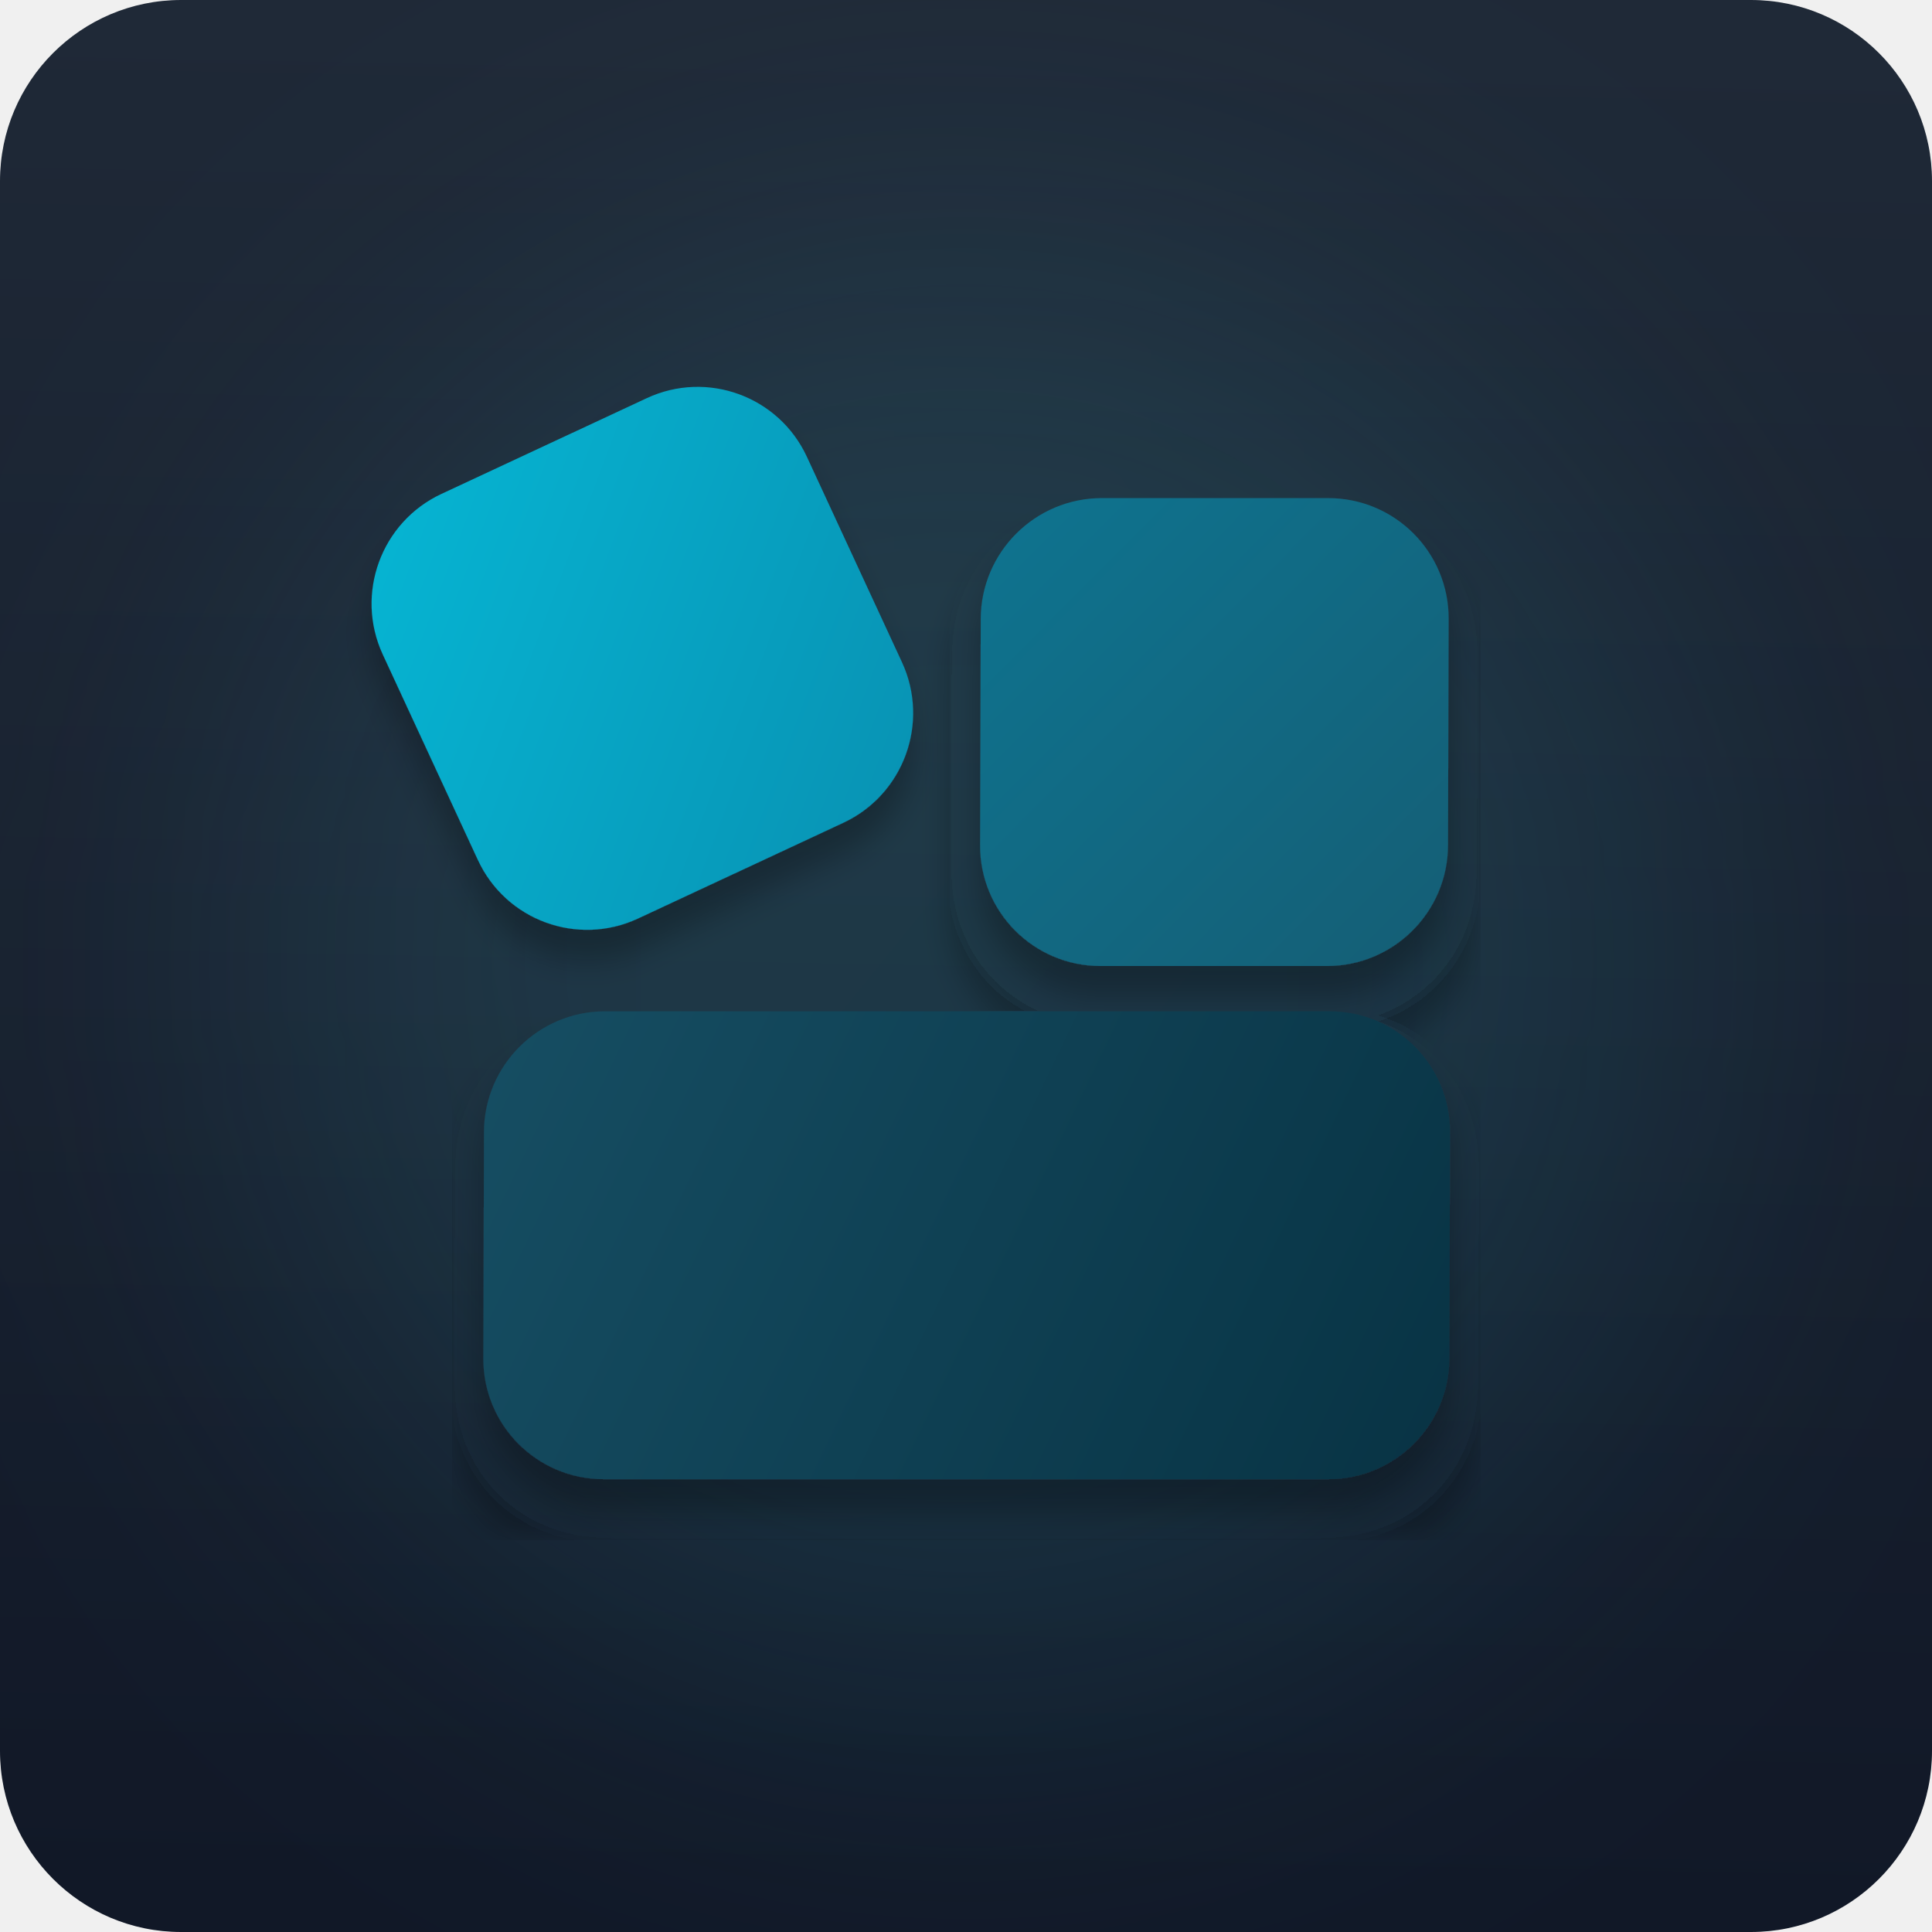
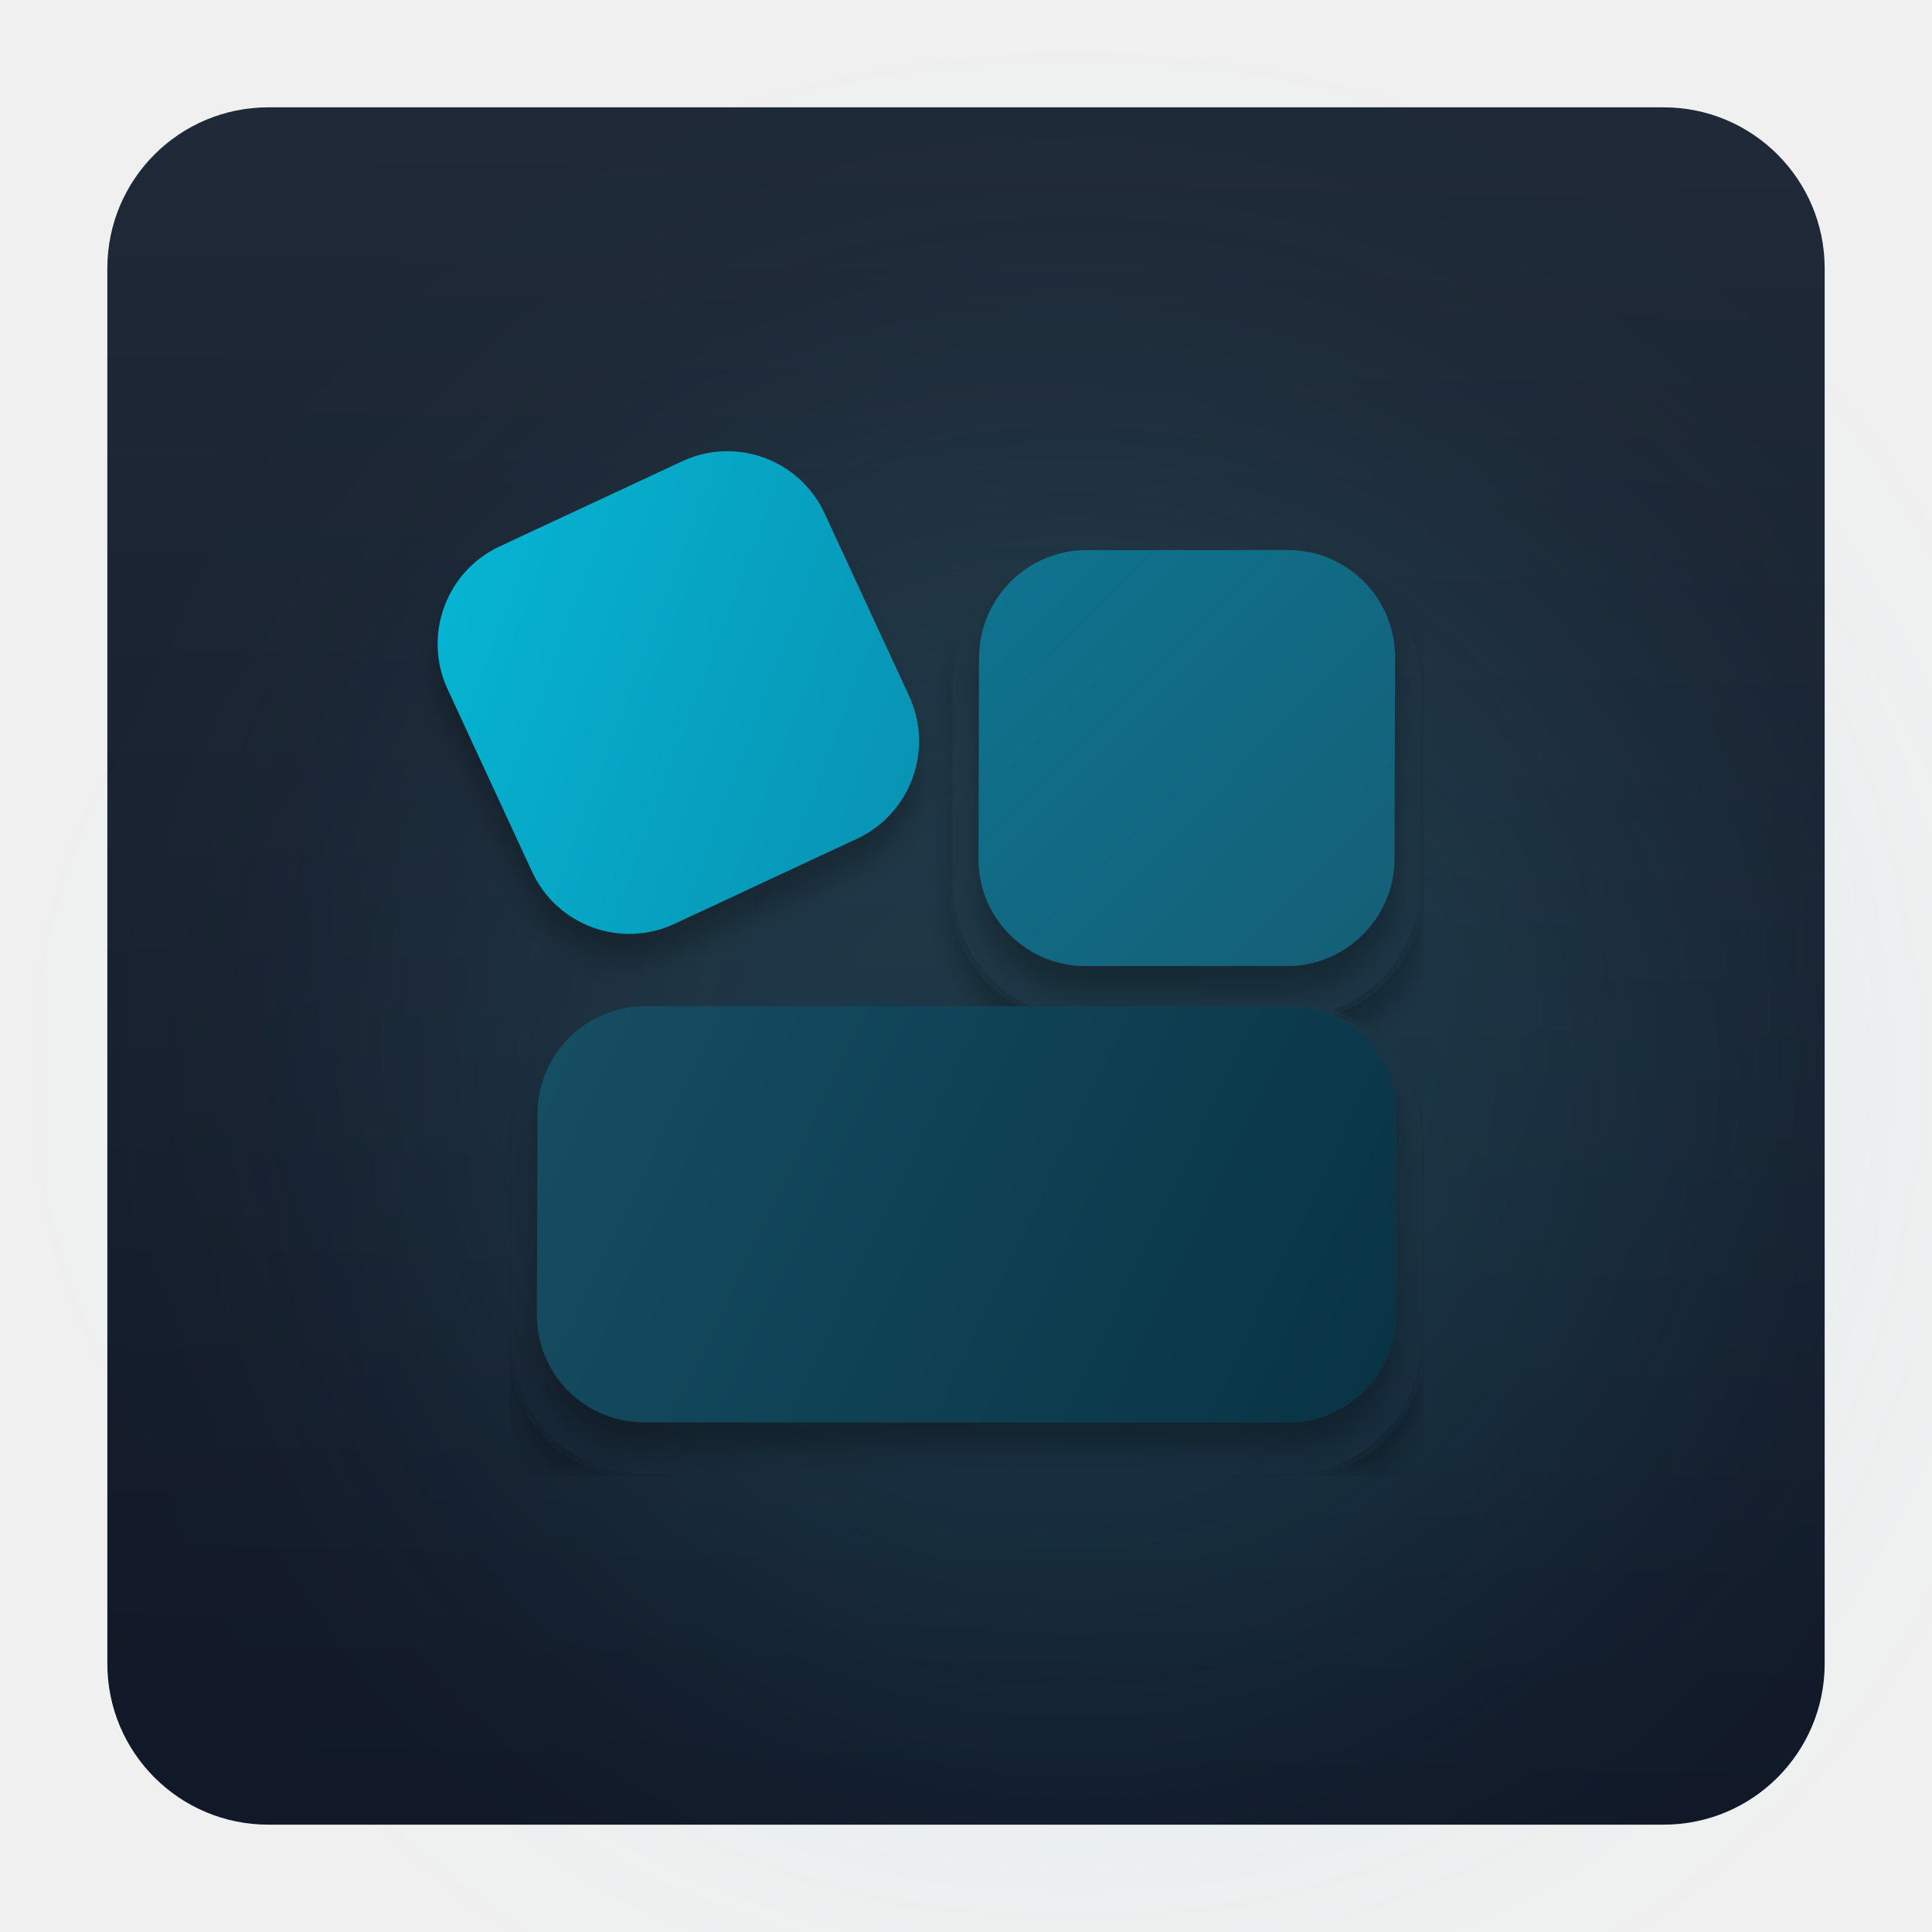
- <svg xmlns="http://www.w3.org/2000/svg" width="256" height="256" viewBox="0 0 256 256" fill="none">
+ <svg xmlns="http://www.w3.org/2000/svg" width="288" height="288" viewBox="0 0 288 288" fill="none">
  <g clip-path="url(#clip0_101_39)">
-     <rect width="256" height="256" rx="24" fill="url(#paint0_linear_101_39)" />
+     <rect x="16" y="16" width="256" height="256" rx="24" fill="url(#paint0_linear_101_39)" />
    <g filter="url(#filter0_f_101_39)">
-       <circle cx="128" cy="128" r="96" fill="url(#paint1_linear_101_39)" fill-opacity="0.12" />
+       <circle cx="160" cy="160" r="96" fill="url(#paint1_linear_101_39)" fill-opacity="0.12" />
    </g>
    <g filter="url(#filter1_d_101_39)">
      <g filter="url(#filter2_d_101_39)">
-         <rect width="62" height="62" rx="16" transform="matrix(1 0 -0.00283513 0.999996 130 66)" fill="url(#paint2_linear_101_39)" />
+         <rect width="62" height="62" rx="16" transform="matrix(1 0 -0.00283513 0.999996 146 82)" fill="url(#paint2_linear_101_39)" />
      </g>
      <g filter="url(#filter3_d_101_39)">
-         <rect width="128" height="62" rx="16" transform="matrix(1 0 -0.00283509 0.999996 64.1758 134)" fill="url(#paint3_linear_101_39)" />
+         <rect width="128" height="62" rx="16" transform="matrix(1 0 -0.00283509 0.999996 80.1758 150)" fill="url(#paint3_linear_101_39)" />
      </g>
    </g>
    <g filter="url(#filter4_d_101_39)">
-       <rect width="62" height="62" rx="16" transform="matrix(0.906308 -0.422618 0.420047 0.907502 44 72.2023)" fill="url(#paint4_linear_101_39)" />
+       <rect width="62" height="62" rx="16" transform="matrix(0.906308 -0.422618 0.420047 0.907502 60 88.2023)" fill="url(#paint4_linear_101_39)" />
    </g>
  </g>
  <defs>
-     <filter id="filter0_f_101_39" x="-32" y="-32" width="320" height="320" filterUnits="userSpaceOnUse" color-interpolation-filters="sRGB">
+     <filter id="filter0_f_101_39" x="0" y="0" width="320" height="320" filterUnits="userSpaceOnUse" color-interpolation-filters="sRGB">
      <feFlood flood-opacity="0" result="BackgroundImageFix" />
      <feBlend mode="normal" in="SourceGraphic" in2="BackgroundImageFix" result="shape" />
      <feGaussianBlur stdDeviation="32" result="effect1_foregroundBlur_101_39" />
    </filter>
-     <filter id="filter1_d_101_39" x="60" y="66" width="136.13" height="137.999" filterUnits="userSpaceOnUse" color-interpolation-filters="sRGB">
+     <filter id="filter1_d_101_39" x="76" y="82" width="136.13" height="137.999" filterUnits="userSpaceOnUse" color-interpolation-filters="sRGB">
      <feFlood flood-opacity="0" result="BackgroundImageFix" />
      <feColorMatrix in="SourceAlpha" type="matrix" values="0 0 0 0 0 0 0 0 0 0 0 0 0 0 0 0 0 0 127 0" result="hardAlpha" />
      <feOffset dy="4" />
      <feGaussianBlur stdDeviation="2" />
      <feComposite in2="hardAlpha" operator="out" />
      <feColorMatrix type="matrix" values="0 0 0 0 0 0 0 0 0 0 0 0 0 0 0 0 0 0 0.25 0" />
      <feBlend mode="normal" in2="BackgroundImageFix" result="effect1_dropShadow_101_39" />
      <feBlend mode="normal" in="SourceGraphic" in2="effect1_dropShadow_101_39" result="shape" />
    </filter>
-     <filter id="filter2_d_101_39" x="125.87" y="66" width="70.085" height="70" filterUnits="userSpaceOnUse" color-interpolation-filters="sRGB">
+     <filter id="filter2_d_101_39" x="141.87" y="82" width="70.085" height="70" filterUnits="userSpaceOnUse" color-interpolation-filters="sRGB">
      <feFlood flood-opacity="0" result="BackgroundImageFix" />
      <feColorMatrix in="SourceAlpha" type="matrix" values="0 0 0 0 0 0 0 0 0 0 0 0 0 0 0 0 0 0 127 0" result="hardAlpha" />
      <feOffset dy="4" />
      <feGaussianBlur stdDeviation="2" />
      <feComposite in2="hardAlpha" operator="out" />
      <feColorMatrix type="matrix" values="0 0 0 0 0 0 0 0 0 0 0 0 0 0 0 0 0 0 0.25 0" />
      <feBlend mode="normal" in2="BackgroundImageFix" result="effect1_dropShadow_101_39" />
      <feBlend mode="normal" in="SourceGraphic" in2="effect1_dropShadow_101_39" result="shape" />
    </filter>
-     <filter id="filter3_d_101_39" x="60.045" y="134" width="136.085" height="70" filterUnits="userSpaceOnUse" color-interpolation-filters="sRGB">
+     <filter id="filter3_d_101_39" x="76.045" y="150" width="136.085" height="70" filterUnits="userSpaceOnUse" color-interpolation-filters="sRGB">
      <feFlood flood-opacity="0" result="BackgroundImageFix" />
      <feColorMatrix in="SourceAlpha" type="matrix" values="0 0 0 0 0 0 0 0 0 0 0 0 0 0 0 0 0 0 127 0" result="hardAlpha" />
      <feOffset dy="4" />
      <feGaussianBlur stdDeviation="2" />
      <feComposite in2="hardAlpha" operator="out" />
      <feColorMatrix type="matrix" values="0 0 0 0 0 0 0 0 0 0 0 0 0 0 0 0 0 0 0.25 0" />
      <feBlend mode="normal" in2="BackgroundImageFix" result="effect1_dropShadow_101_39" />
      <feBlend mode="normal" in="SourceGraphic" in2="effect1_dropShadow_101_39" result="shape" />
    </filter>
-     <filter id="filter4_d_101_39" x="45.235" y="51.261" width="79.764" height="79.946" filterUnits="userSpaceOnUse" color-interpolation-filters="sRGB">
+     <filter id="filter4_d_101_39" x="61.235" y="67.261" width="79.764" height="79.946" filterUnits="userSpaceOnUse" color-interpolation-filters="sRGB">
      <feFlood flood-opacity="0" result="BackgroundImageFix" />
      <feColorMatrix in="SourceAlpha" type="matrix" values="0 0 0 0 0 0 0 0 0 0 0 0 0 0 0 0 0 0 127 0" result="hardAlpha" />
      <feOffset dy="4" />
      <feGaussianBlur stdDeviation="2" />
      <feComposite in2="hardAlpha" operator="out" />
      <feColorMatrix type="matrix" values="0 0 0 0 0 0 0 0 0 0 0 0 0 0 0 0 0 0 0.25 0" />
      <feBlend mode="normal" in2="BackgroundImageFix" result="effect1_dropShadow_101_39" />
      <feBlend mode="normal" in="SourceGraphic" in2="effect1_dropShadow_101_39" result="shape" />
    </filter>
-     <linearGradient id="paint0_linear_101_39" x1="0" y1="0" x2="-4.741" y2="251.076" gradientUnits="userSpaceOnUse">
+     <linearGradient id="paint0_linear_101_39" x1="16" y1="16" x2="11.263" y2="267.08" gradientUnits="userSpaceOnUse">
      <stop stop-color="#1F2937" />
      <stop offset="1" stop-color="#111827" />
    </linearGradient>
-     <linearGradient id="paint1_linear_101_39" x1="32" y1="32" x2="241.842" y2="201.972" gradientUnits="userSpaceOnUse">
+     <linearGradient id="paint1_linear_101_39" x1="64" y1="64" x2="273.842" y2="233.972" gradientUnits="userSpaceOnUse">
      <stop stop-color="#67E8F9" />
      <stop offset="1" stop-color="#22D3EE" />
    </linearGradient>
    <linearGradient id="paint2_linear_101_39" x1="0" y1="0" x2="62.352" y2="61.822" gradientUnits="userSpaceOnUse">
      <stop stop-color="#0E7490" />
      <stop offset="1" stop-color="#155E75" />
    </linearGradient>
    <linearGradient id="paint3_linear_101_39" x1="-0.176" y1="0" x2="128.283" y2="61.409" gradientUnits="userSpaceOnUse">
      <stop stop-color="#164E63" />
      <stop offset="1" stop-color="#083344" />
    </linearGradient>
    <linearGradient id="paint4_linear_101_39" x1="-0.176" y1="-1.83927e-07" x2="62.181" y2="63.327" gradientUnits="userSpaceOnUse">
      <stop stop-color="#06B6D4" />
      <stop offset="1" stop-color="#0891B2" />
    </linearGradient>
    <clipPath id="clip0_101_39">
-       <rect width="256" height="256" fill="white" />
+       <rect width="288" height="288" fill="white" />
    </clipPath>
  </defs>
</svg>
